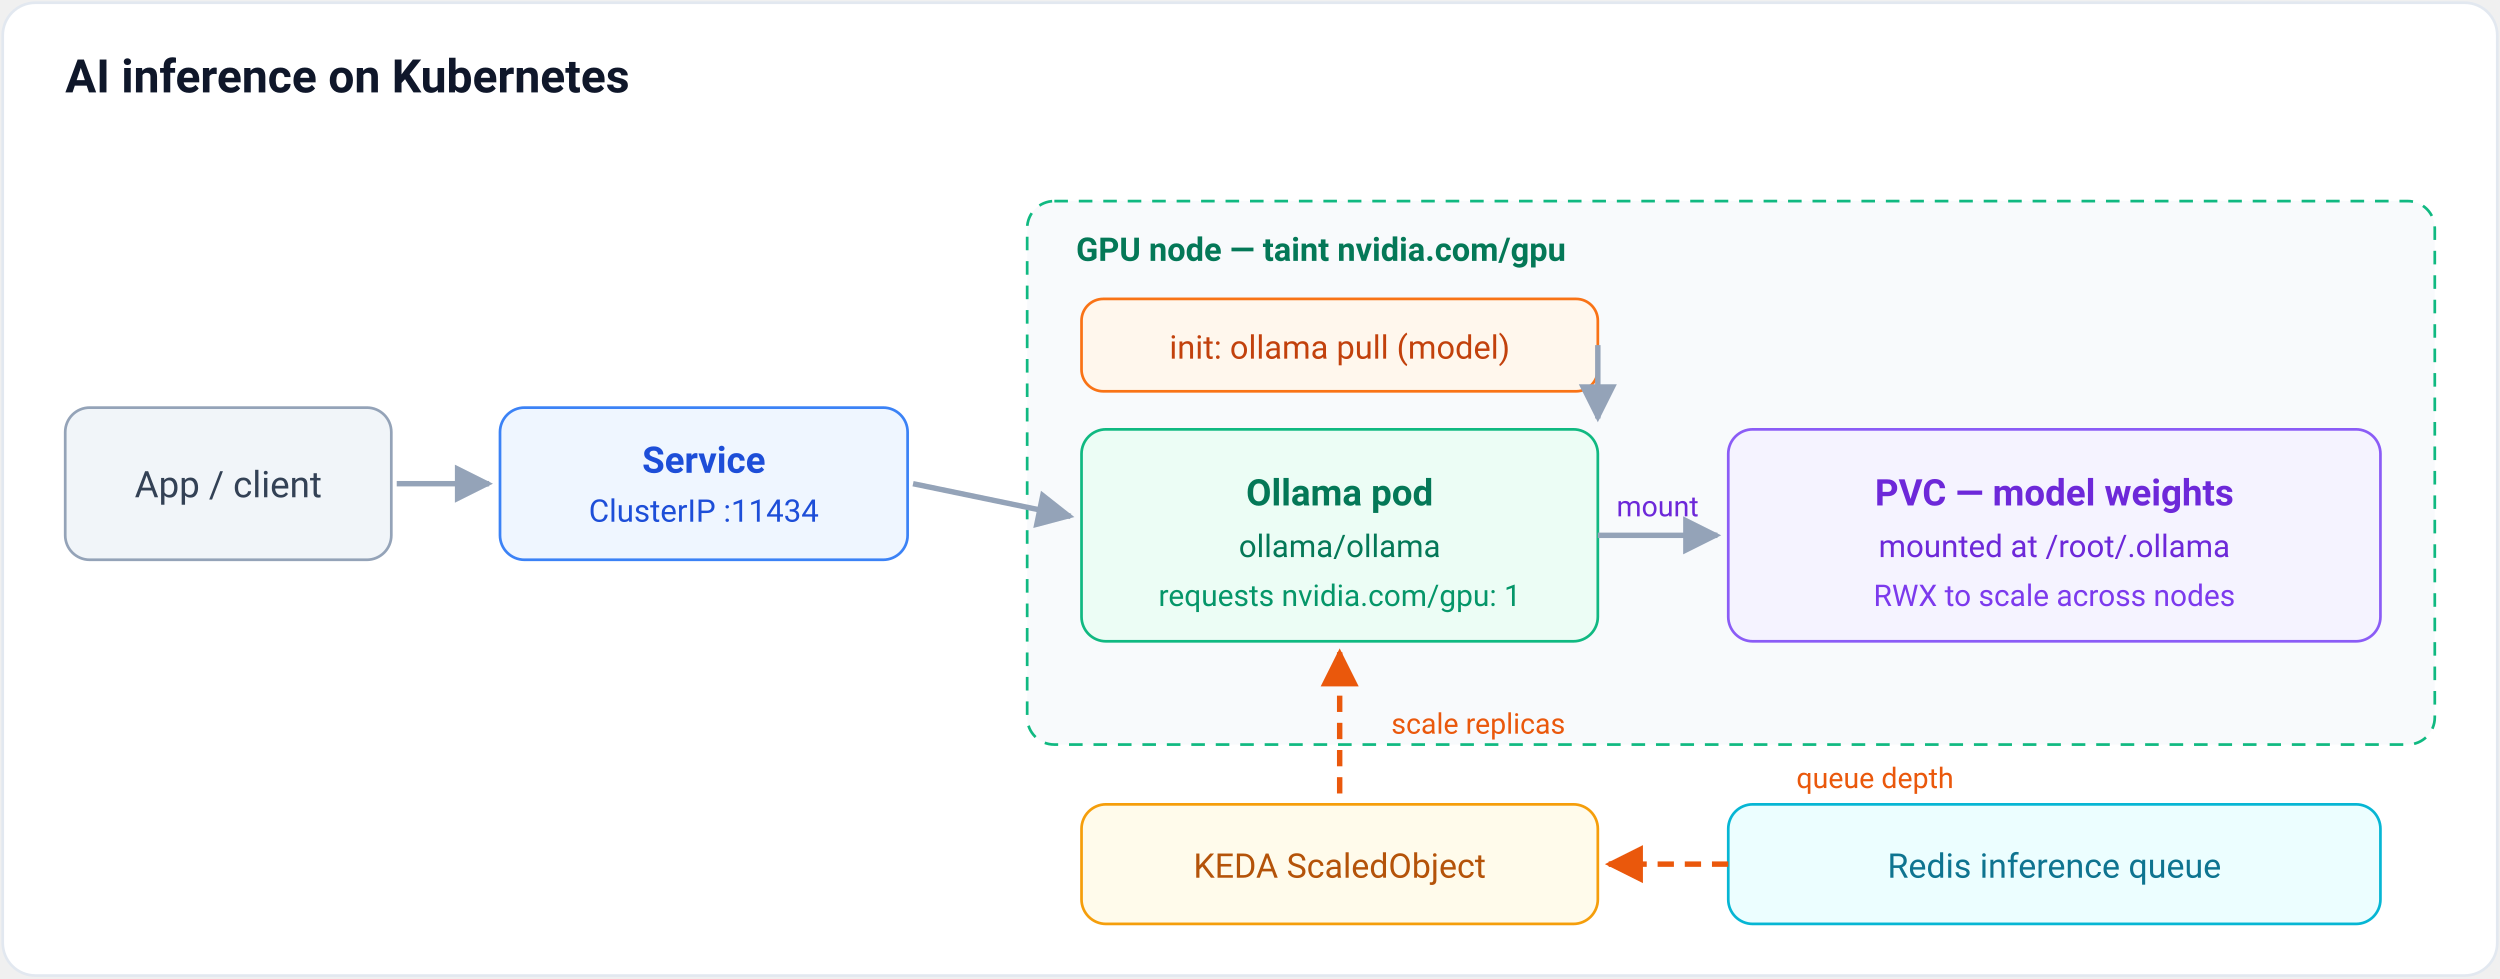
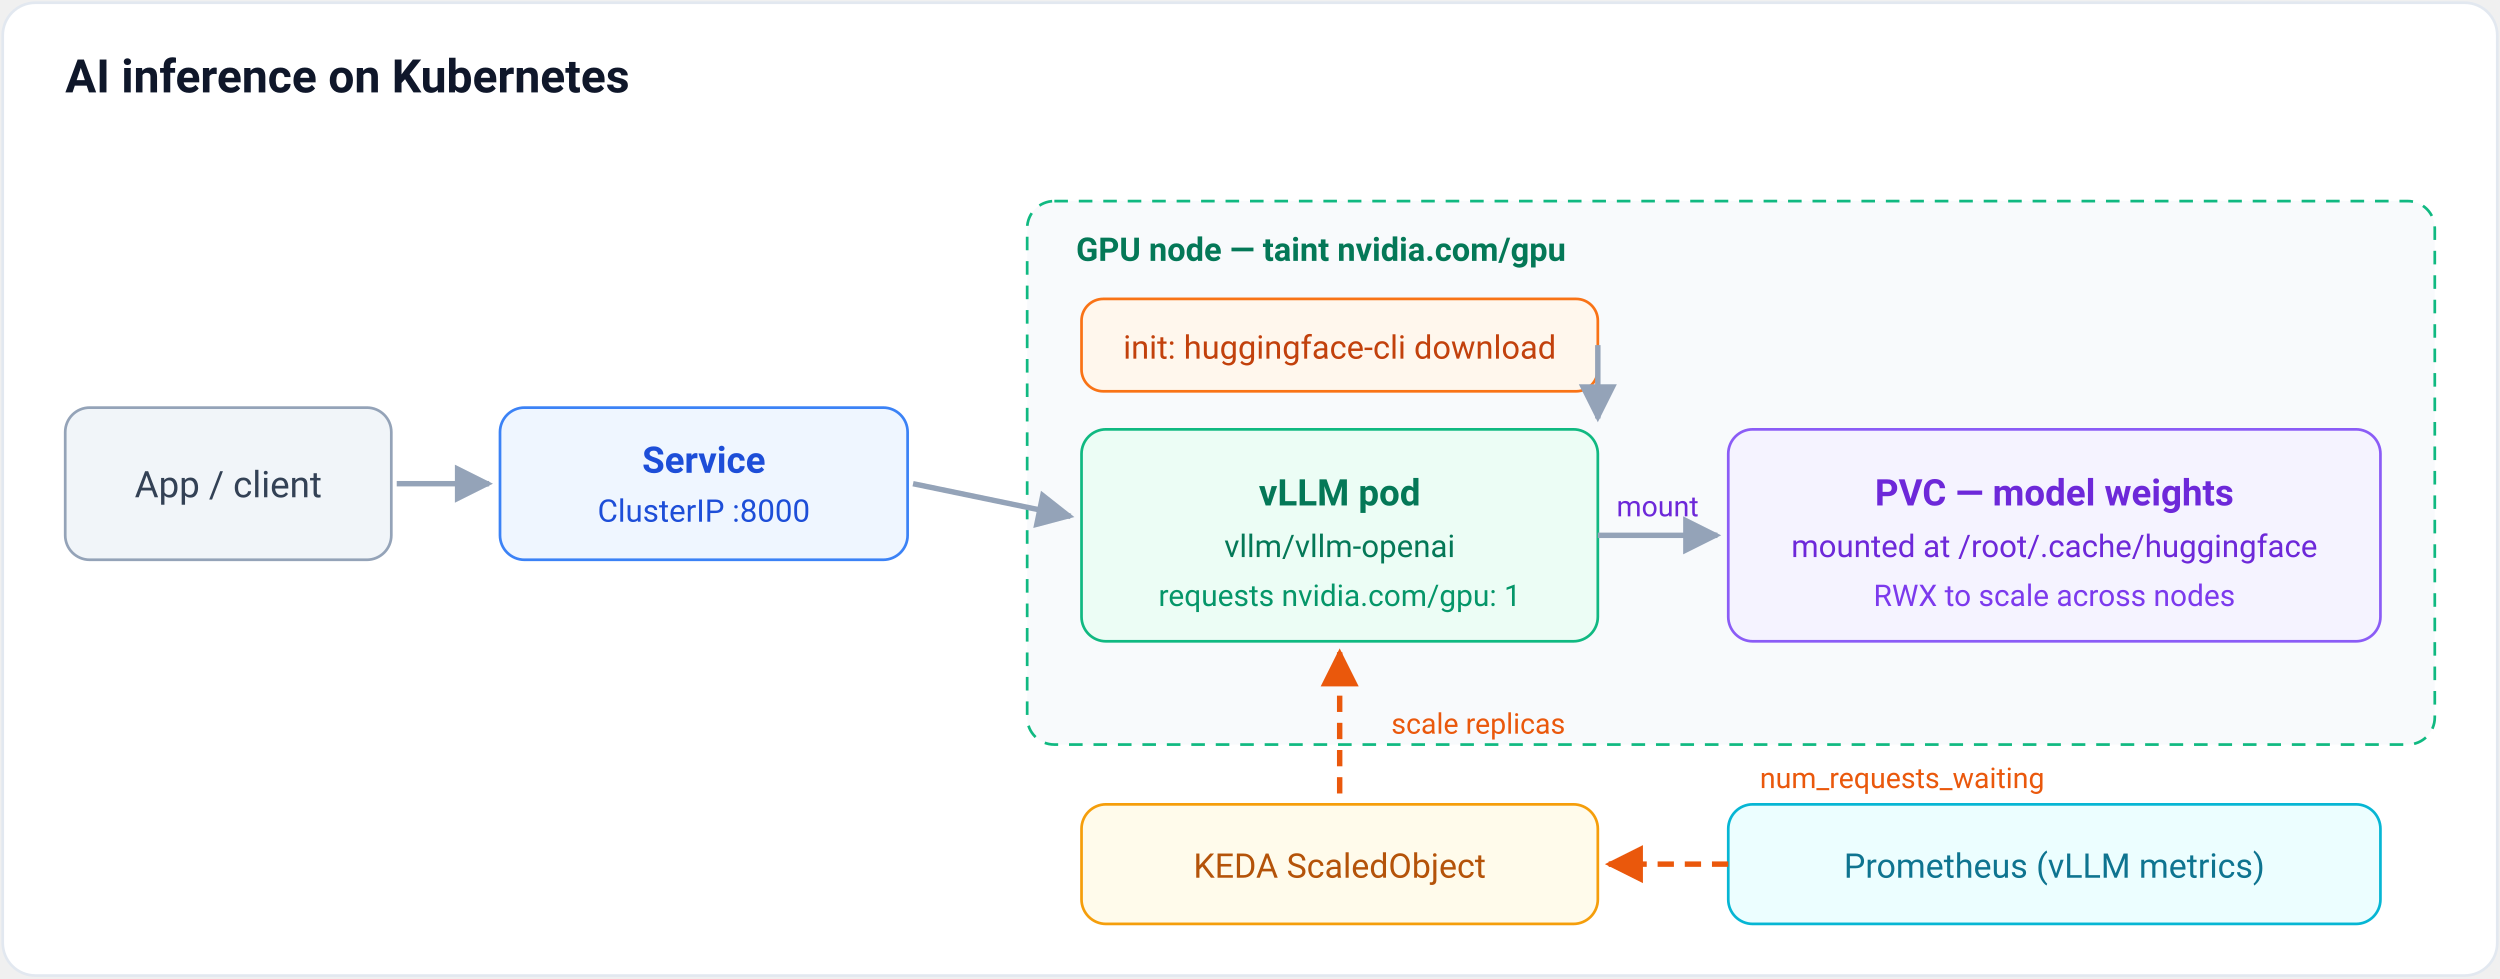
<svg xmlns="http://www.w3.org/2000/svg" viewBox="0 0 920 360" font-family="ui-sans-serif, system-ui, -apple-system, Segoe UI, Roboto, sans-serif">
  <defs>
    <marker id="ar" viewBox="0 0 10 10" refX="9" refY="5" markerWidth="7" markerHeight="7" orient="auto-start-reverse">
      <path d="M0 0 L10 5 L0 10 z" fill="#94a3b8" />
    </marker>
    <marker id="arO" viewBox="0 0 10 10" refX="9" refY="5" markerWidth="7" markerHeight="7" orient="auto-start-reverse">
      <path d="M0 0 L10 5 L0 10 z" fill="#ea580c" />
    </marker>
  </defs>
  <rect x="1" y="1" width="918" height="358" rx="12" fill="#ffffff" stroke="#e2e8f0" />
  <text x="24" y="34" font-size="17" font-weight="700" fill="#0f172a">AI inference on Kubernetes</text>
  <g text-anchor="middle">
    <rect x="24" y="150" width="120" height="56" rx="9" fill="#f1f5f9" stroke="#94a3b8" />
    <text x="84" y="183" font-size="13.5" fill="#334155">App / client</text>
    <rect x="184" y="150" width="150" height="56" rx="9" fill="#eff6ff" stroke="#3b82f6" />
    <text x="259" y="174" font-size="13.5" fill="#1d4ed8" font-weight="600">Service</text>
-     <text x="259" y="192" font-size="11.5" fill="#1d4ed8">ClusterIP :11434</text>
+     <text x="259" y="192" font-size="11.5" fill="#1d4ed8">ClusterIP :8000</text>
    <rect x="378" y="74" width="518" height="200" rx="10" fill="#f8fafc" stroke="#10b981" stroke-dasharray="5 4" />
    <text x="396" y="96" font-size="12" font-weight="600" fill="#047857" text-anchor="start">GPU node — taint nvidia.com/gpu</text>
    <rect x="398" y="110" width="190" height="34" rx="8" fill="#fff7ed" stroke="#f97316" />
-     <text x="493" y="132" font-size="12" fill="#c2410c">init: ollama pull (model)</text>
+     <text x="493" y="132" font-size="12" fill="#c2410c">init: huggingface-cli download</text>
    <rect x="398" y="158" width="190" height="78" rx="9" fill="#ecfdf5" stroke="#10b981" />
-     <text x="493" y="186" font-size="13.5" fill="#047857" font-weight="600">Ollama pod</text>
-     <text x="493" y="205" font-size="11.5" fill="#047857">ollama/ollama</text>
+     <text x="493" y="186" font-size="13.5" fill="#047857" font-weight="600">vLLM pod</text>
+     <text x="493" y="205" font-size="11.5" fill="#047857">vllm/vllm-openai</text>
    <text x="493" y="223" font-size="11" fill="#059669">requests nvidia.com/gpu: 1</text>
    <rect x="636" y="158" width="240" height="78" rx="9" fill="#f5f3ff" stroke="#8b5cf6" />
    <text x="756" y="186" font-size="13.5" fill="#6d28d9" font-weight="600">PVC — model weights</text>
-     <text x="756" y="205" font-size="11.5" fill="#6d28d9">mounted at /root/.ollama</text>
+     <text x="756" y="205" font-size="11.5" fill="#6d28d9">mounted at /root/.cache/huggingface</text>
    <text x="756" y="223" font-size="11" fill="#7c3aed">RWX to scale across nodes</text>
    <rect x="398" y="296" width="190" height="44" rx="9" fill="#fffbeb" stroke="#f59e0b" />
    <text x="493" y="323" font-size="12.5" fill="#b45309">KEDA ScaledObject</text>
    <rect x="636" y="296" width="240" height="44" rx="9" fill="#ecfeff" stroke="#06b6d4" />
-     <text x="756" y="323" font-size="12.5" fill="#0e7490">Redis inference queue</text>
+     <text x="756" y="323" font-size="12.5" fill="#0e7490">Prometheus (vLLM metrics)</text>
  </g>
  <g stroke="#94a3b8" stroke-width="2" fill="none">
    <line x1="146" y1="178" x2="180" y2="178" marker-end="url(#ar)" />
    <line x1="336" y1="178" x2="394" y2="190" marker-end="url(#ar)" />
    <line x1="588" y1="197" x2="632" y2="197" marker-end="url(#ar)" />
    <line x1="588" y1="127" x2="588" y2="154" marker-end="url(#ar)" />
  </g>
  <text x="610" y="190" font-size="10.5" text-anchor="middle" fill="#6d28d9">mount</text>
  <g stroke="#ea580c" stroke-width="2" fill="none" stroke-dasharray="6 4">
    <line x1="636" y1="318" x2="592" y2="318" marker-end="url(#arO)" />
    <line x1="493" y1="292" x2="493" y2="240" marker-end="url(#arO)" />
  </g>
-   <text x="690" y="290" font-size="10.5" text-anchor="middle" fill="#ea580c">queue depth</text>
+   <text x="700" y="290" font-size="10.5" text-anchor="middle" fill="#ea580c">num_requests_waiting</text>
  <text x="512" y="270" font-size="10.5" text-anchor="start" fill="#ea580c">scale replicas</text>
</svg>
